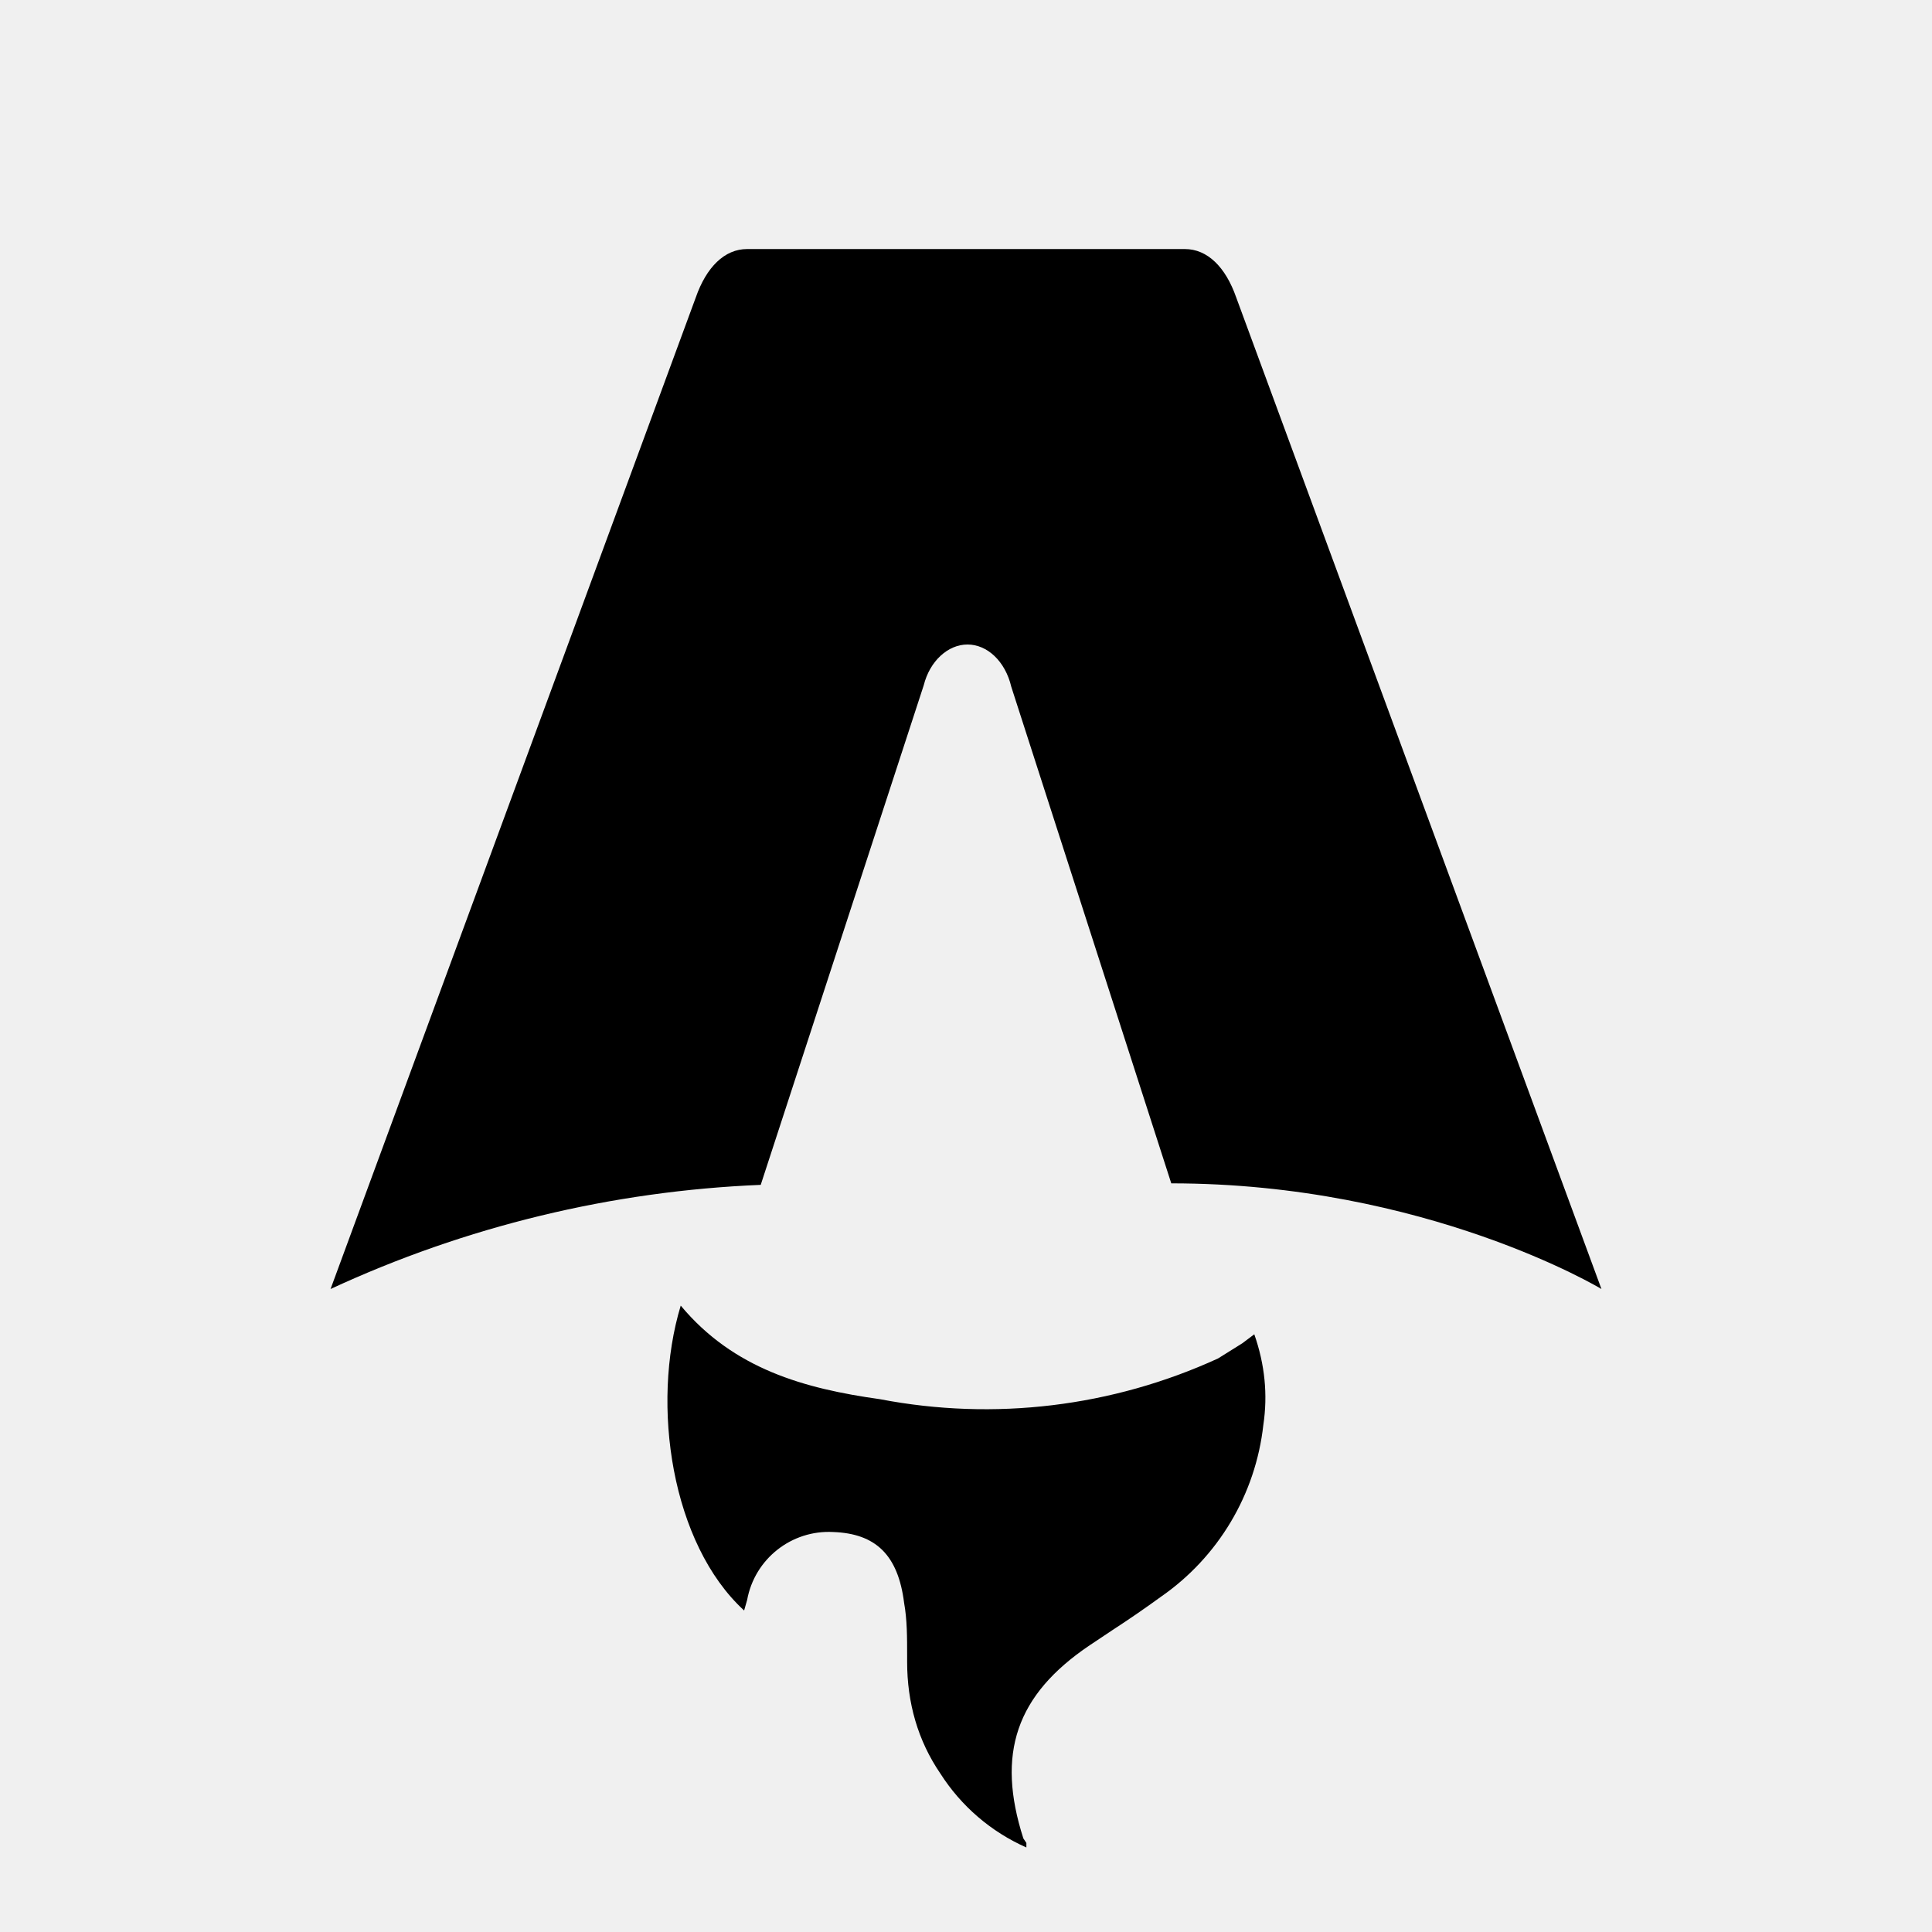
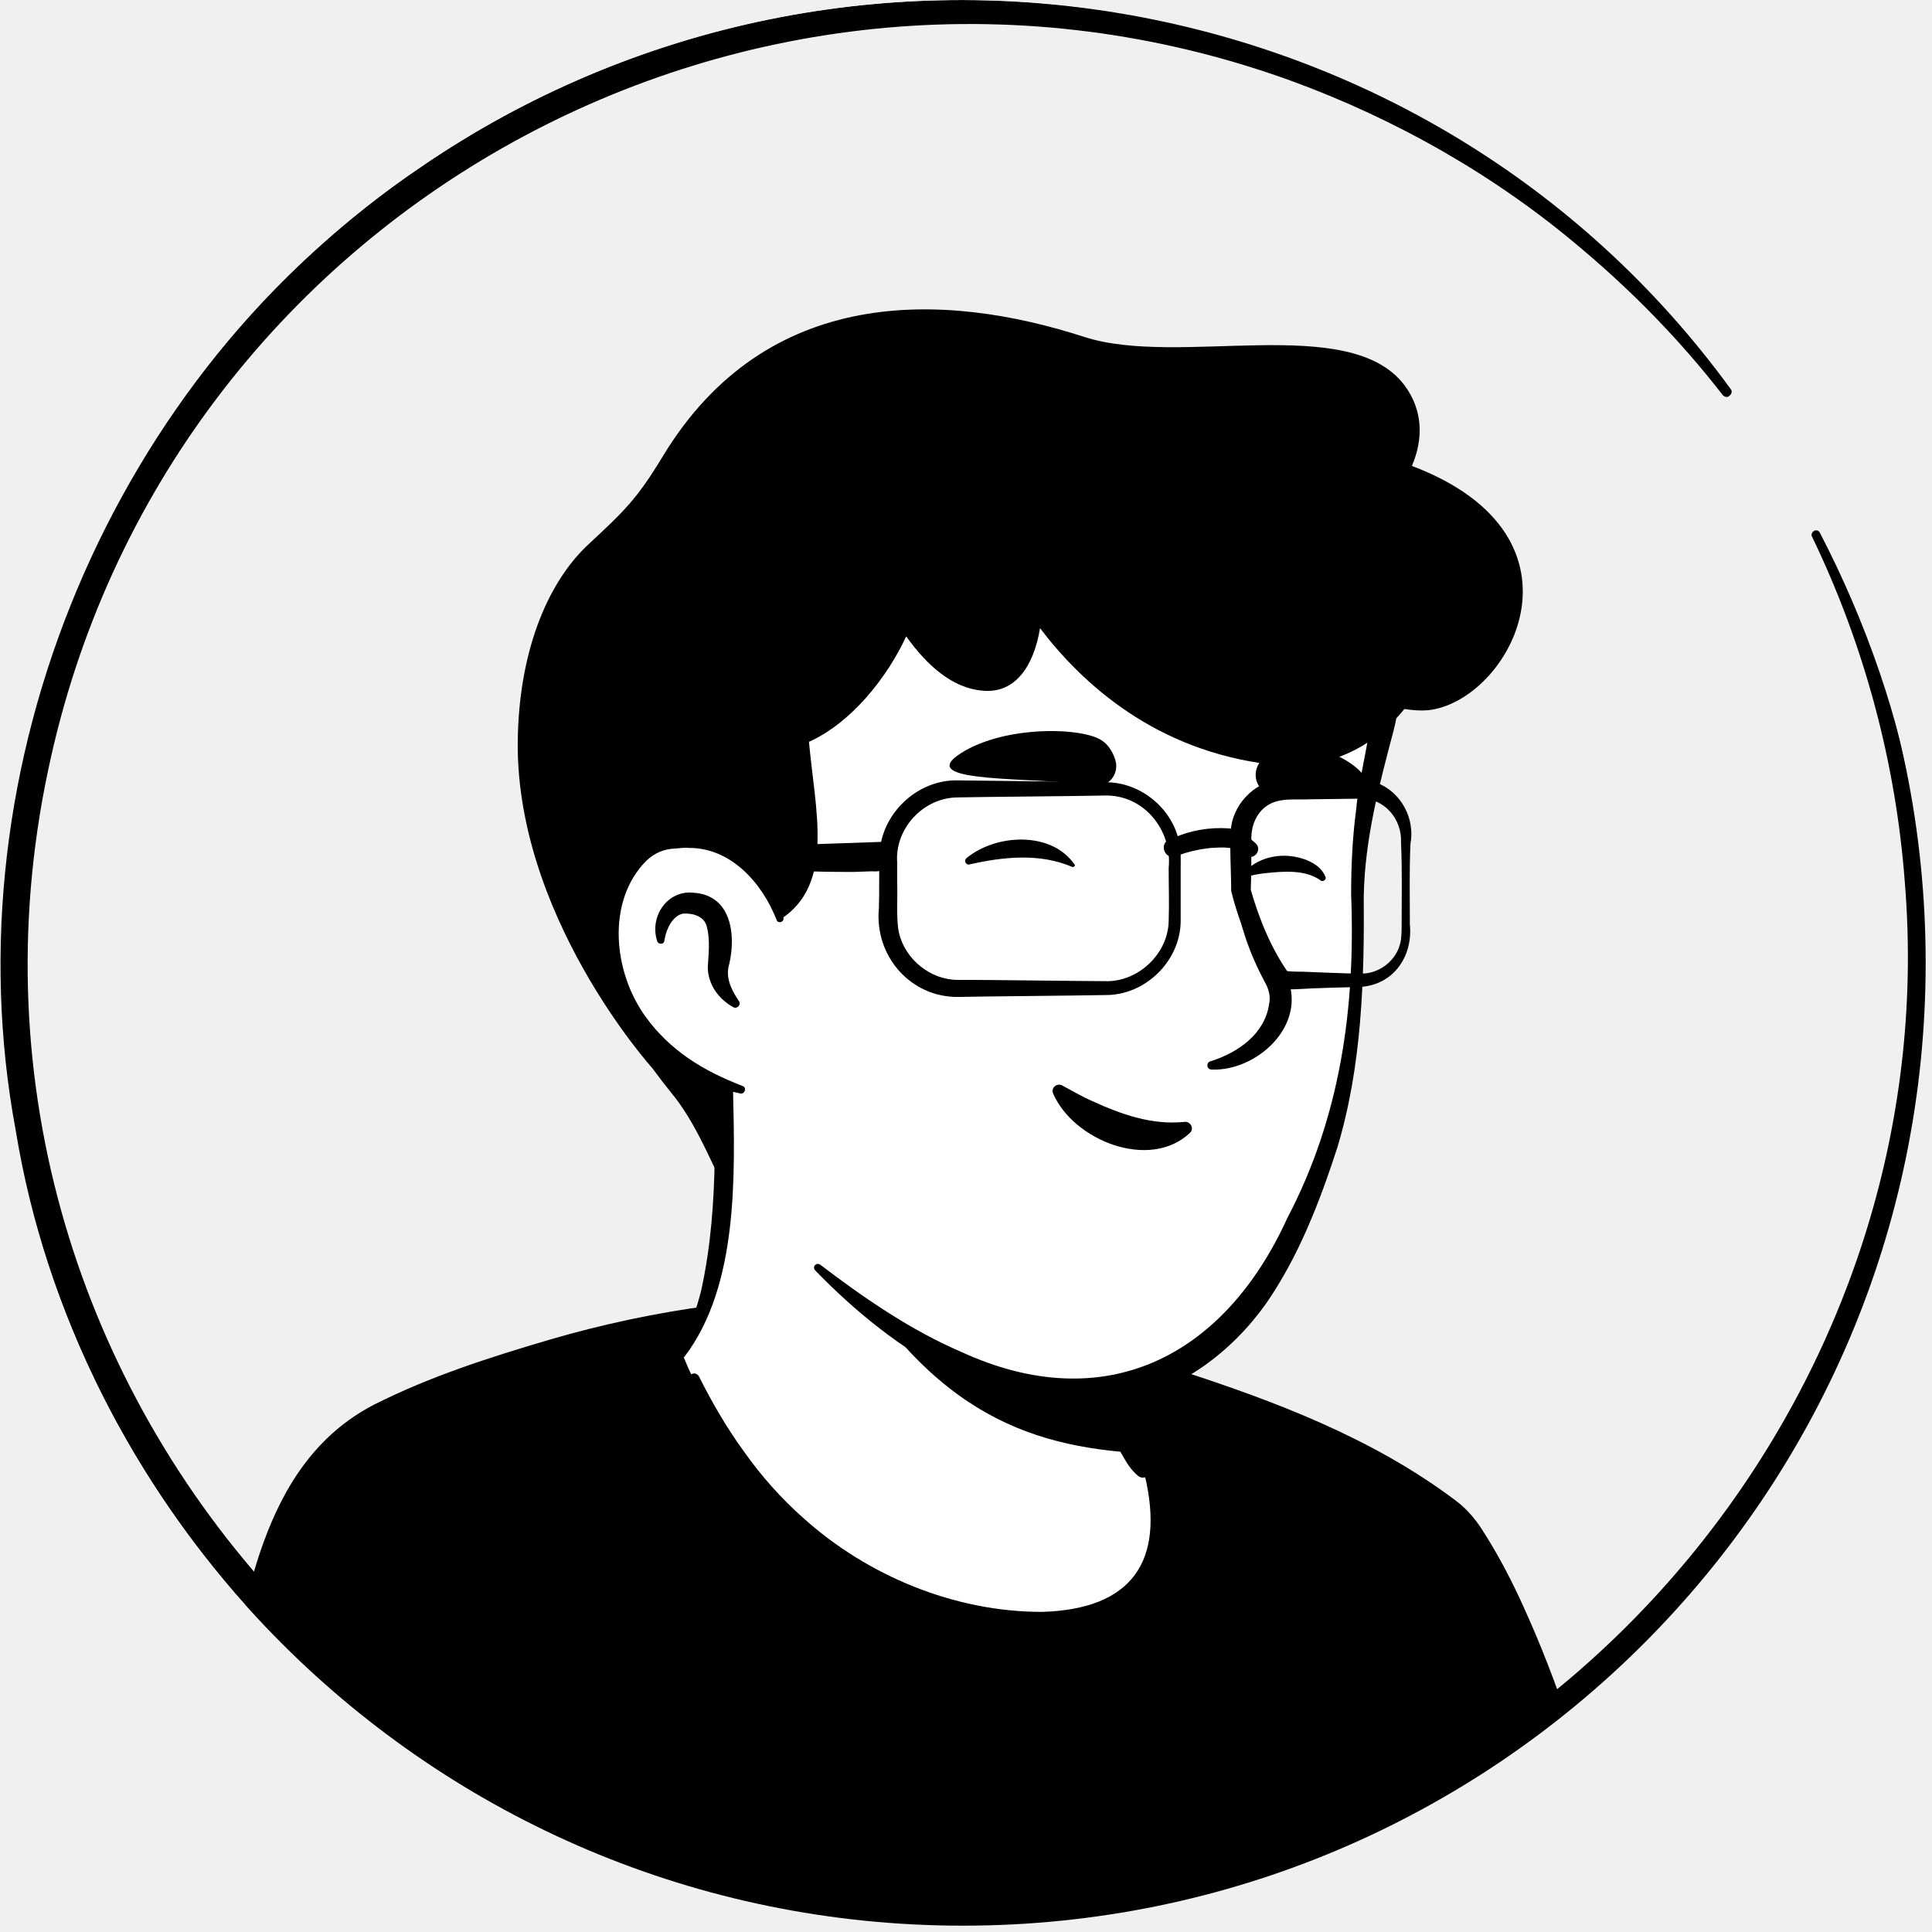
- <svg xmlns="http://www.w3.org/2000/svg" fill="none" viewBox="0 0 128 128">
-   <path d="M50.4 78.5a75.1 75.1 0 0 0-28.5 6.9l24.2-65.7c.7-2 1.9-3.2 3.4-3.2h29c1.5 0 2.7 1.2 3.4 3.2l24.2 65.7s-11.6-7-28.5-7L67 45.5c-.4-1.7-1.6-2.8-2.9-2.8-1.3 0-2.5 1.1-2.9 2.7L50.4 78.5Zm-1.1 28.2Zm-4.2-20.2c-2 6.6-.6 15.8 4.2 20.2a17.5 17.5 0 0 1 .2-.7 5.5 5.5 0 0 1 5.7-4.5c2.8.1 4.3 1.5 4.7 4.7.2 1.1.2 2.3.2 3.5v.4c0 2.7.7 5.2 2.2 7.4a13 13 0 0 0 5.7 4.9v-.3l-.2-.3c-1.8-5.6-.5-9.5 4.4-12.8l1.5-1a73 73 0 0 0 3.2-2.2 16 16 0 0 0 6.8-11.4c.3-2 .1-4-.6-6l-.8.6-1.6 1a37 37 0 0 1-22.4 2.7c-5-.7-9.7-2-13.2-6.2Z" />
-   <style>
-         path { fill: #000; }
-         @media (prefers-color-scheme: dark) {
-             path { fill: #FFF; }
-         }
-     </style>
+ <svg xmlns="http://www.w3.org/2000/svg" width="116" height="116" viewBox="0 0 116 116" fill="none">
+   <mask id="mask0_73_573" style="mask-type:alpha" maskUnits="userSpaceOnUse" x="0" y="0" width="116" height="116">
+     <circle cx="57.81" cy="57.81" r="57.81" fill="#D9D9D9" />
+   </mask>
+   <g mask="url(#mask0_73_573)">
+     <path d="M89.502 105.537C89.237 105.727 88.933 105.916 88.668 106.106C88.365 106.295 88.099 106.485 87.796 106.637C87.531 106.788 87.303 106.94 87.038 107.092C87 107.129 86.962 107.129 86.924 107.167C86.052 107.698 85.142 108.191 84.233 108.646C83.967 108.797 83.664 108.949 83.399 109.063C83.399 109.063 83.361 109.101 83.323 109.101C83.02 109.252 82.716 109.404 82.413 109.556C81.806 109.859 81.162 110.124 80.555 110.39C80.252 110.541 79.911 110.655 79.608 110.769C79.305 110.882 78.963 111.034 78.66 111.148C78.357 111.261 78.016 111.413 77.712 111.527C77.712 111.527 77.712 111.527 77.674 111.527C77.371 111.641 77.03 111.754 76.727 111.868C76.044 112.095 75.324 112.323 74.642 112.55C74.414 112.626 74.149 112.702 73.921 112.778C73.201 113.005 72.481 113.195 71.761 113.346C71.495 113.422 71.23 113.46 70.927 113.536C70.244 113.688 69.524 113.839 68.842 113.991C68.69 114.029 68.576 114.029 68.425 114.067C68.197 114.105 67.932 114.143 67.704 114.18C67.363 114.218 67.06 114.294 66.719 114.332C66.567 114.37 66.416 114.37 66.264 114.408C66.075 114.446 65.847 114.484 65.62 114.484C65.013 114.559 64.369 114.635 63.762 114.711C63.572 114.749 63.345 114.749 63.156 114.787H63.118C62.852 114.825 62.587 114.825 62.322 114.863C62.056 114.901 61.791 114.901 61.526 114.901C61.374 114.901 61.184 114.939 61.033 114.939C60.729 114.939 60.464 114.976 60.199 114.976C59.82 114.976 59.478 115.014 59.099 115.014C58.72 115.014 58.379 115.014 58 115.014C57.735 115.014 57.469 115.014 57.204 115.014C41.206 114.787 26.839 108.001 16.566 97.235C16.566 97.235 16.566 97.197 16.528 97.197C15.391 96.174 16.376 90.715 20.963 87.265C26.726 82.906 40.524 80.177 40.524 80.177C40.524 80.177 45.869 79.305 65.695 83.437C77.295 85.863 86.128 89.388 91.056 98.941C92.08 100.912 93.103 103.945 89.502 105.537Z" fill="white" />
+     <path d="M65.809 83.02C73.088 84.498 80.859 86.09 86.848 90.905C88.858 92.535 90.184 94.923 91.284 97.235C91.814 98.373 92.345 99.548 92.762 100.799C92.99 101.633 93.331 102.58 93.141 103.566C93.103 103.831 92.876 104.173 92.686 104.362C91.814 105.234 90.867 105.765 89.919 106.447C84.346 110.314 77.94 113.043 71.306 114.484C56.522 117.706 40.524 115.204 27.521 107.433C23.2 104.817 19.22 101.633 15.808 97.88C15.429 97.425 15.429 96.667 15.429 96.174C15.467 95.037 15.77 93.937 16.149 92.914C17.059 90.563 18.234 88.213 20.243 86.583C21.684 85.597 23.238 84.763 24.83 84.081C29.834 81.958 35.103 80.48 40.524 79.873C40.979 79.835 41.055 80.48 40.6 80.556C35.407 81.617 30.251 83.209 25.437 85.37C23.693 86.242 21.835 87 20.433 88.365C19.106 89.805 18.158 91.587 17.4 93.407C16.907 94.506 16.566 96.25 16.718 97.122C19.106 99.965 21.911 102.467 24.944 104.627C41.548 116.227 66.757 116.986 84.422 107.319C86.014 106.447 87.569 105.461 89.047 104.438C89.767 103.945 90.525 103.528 91.094 102.959C91.132 102.922 91.094 102.959 91.094 102.997C91.094 103.035 91.056 103.073 91.056 103.073C91.094 102.618 90.942 102.012 90.753 101.405C90.07 99.207 88.971 96.894 87.796 94.885C85.939 91.89 82.792 89.995 79.608 88.478C77.409 87.455 75.097 86.659 72.746 85.901C70.396 85.142 68.008 84.498 65.62 83.929C65.013 83.778 65.203 82.906 65.809 83.02Z" fill="black" />
+     <path d="M102.088 129.041H6.217C6.217 129.041 11.866 117.137 14.368 103.566C16.111 94.165 17.4 88.668 22.291 85.635C25.74 83.512 35.445 80.442 42.344 79.456C45.149 79.077 50.722 78.66 55.536 79.039C59.175 79.494 66.681 81.617 69.562 82.413C73.884 83.626 83.247 87.228 87.379 91.018C89.009 92.535 92.876 100.116 95.378 111.11C98.259 123.62 102.088 129.041 102.088 129.041Z" fill="black" />
+     <path d="M102.96 129.495C74.945 129.761 33.928 130.329 6.255 130.216C5.421 130.254 4.814 129.306 5.194 128.548C8.833 120.511 11.6 111.944 13.306 103.263C14.709 96.477 15.581 87.91 22.442 84.346C25.816 82.641 29.379 81.503 32.98 80.442C39.311 78.584 46.021 77.674 52.617 77.864C53.641 77.902 54.702 77.94 55.764 78.016C58.038 78.357 60.275 78.925 62.473 79.494C64.445 79.987 66.454 80.556 68.387 81.124C68.615 81.238 68.69 81.693 68.804 81.92C68.956 82.186 69.145 82.148 69.411 82.034C69.524 81.996 69.638 81.92 69.752 81.958C70.017 81.996 70.396 82.148 70.662 82.224C76.537 84.119 82.451 86.356 87.417 90.109C88.137 90.639 88.706 91.359 89.161 92.118C90.071 93.558 90.829 95.037 91.511 96.553C93.558 101.064 95.075 105.803 96.212 110.617C97.69 116.644 99.434 122.71 102.58 128.093L102.732 128.32L102.808 128.434C103.035 128.624 103.111 129.192 102.96 129.495ZM101.216 128.586C101.026 128.813 101.064 129.306 101.216 129.495L101.178 129.42L101.102 129.268C99.358 126.539 98.069 123.506 96.97 120.511C95.833 117.441 94.961 114.18 94.203 110.996C93.103 106.295 91.663 101.671 89.73 97.273C88.895 95.416 88.061 93.558 86.811 92.004C86.09 91.284 85.256 90.677 84.384 90.109C80.025 87.303 75.135 85.256 70.207 83.664C70.017 83.588 69.562 83.475 69.335 83.399C69.107 83.323 69.107 82.678 68.956 82.527C68.615 82.224 68.235 83.058 67.894 82.982C65.961 82.451 63.952 81.92 61.98 81.465C59.63 80.935 57.318 80.328 54.967 80.139C44.581 79.456 34.08 81.655 24.527 85.787C19.902 87.682 18.158 91.966 17.059 96.553C16.073 100.42 15.505 104.627 14.595 108.532C12.851 115.773 10.425 122.748 7.354 129.571L6.293 127.903C33.208 127.827 73.922 128.244 101.216 128.586Z" fill="black" />
+     <path d="M69.373 93.103C68.577 97.008 63.421 99.358 54.74 95.833C45.718 92.193 41.813 83.512 40.828 80.935C46.173 70.927 42.458 63.989 42.458 63.989C54.778 62.928 65.544 77.333 65.544 77.333L67.212 84.46C67.364 85.067 67.667 85.597 68.122 85.976C68.918 87.379 69.865 90.601 69.373 93.103Z" fill="white" />
+     <path d="M40.638 81.048C41.358 79.949 41.813 78.66 42.117 77.409C42.685 74.793 42.875 72.14 42.913 69.486V68.501C42.799 67.515 42.458 66.492 42.079 65.582C41.586 64.369 43.368 63.61 43.936 64.823C44.012 64.975 44.012 65.24 44.012 65.392C44.126 70.548 44.353 77.182 41.093 81.465C40.866 81.693 40.411 81.352 40.638 81.048Z" fill="black" />
+     <path d="M65.961 77.257C66.53 77.599 66.719 78.054 66.795 78.508C67.022 79.418 66.947 80.404 67.174 81.352C67.364 82.261 67.932 83.133 68.084 84.081C68.273 85.067 68.842 87.152 69.07 88.175C69.145 88.403 68.994 88.668 68.728 88.706C68.577 88.744 68.463 88.706 68.349 88.63C67.856 88.213 67.629 87.796 67.326 87.265C66.833 86.356 66.492 85.522 66.189 84.498C65.923 83.588 66.037 82.603 65.809 81.655C65.62 80.745 65.089 79.873 64.9 78.925C64.786 78.471 64.748 77.978 65.089 77.409C65.317 77.182 65.696 77.106 65.961 77.257Z" fill="black" />
+     <path d="M68.69 87.265C61.45 86.886 55.536 84.612 49.774 74.338C54.626 78.622 60.35 80.252 66.378 81.01L67.174 84.498C67.326 85.105 68.235 86.886 68.69 87.265Z" fill="black" />
+     <path d="M68.387 85.863C69.676 88.289 70.434 91.322 69.638 94.013C69.032 95.909 67.288 97.311 65.392 97.842C60.995 99.017 55.915 97.159 52.011 95.075C47.196 92.383 43.633 87.872 41.358 82.944C41.207 82.565 41.737 82.261 41.965 82.641C42.761 84.233 43.671 85.787 44.694 87.189C45.718 88.63 46.893 89.957 48.22 91.132C52.087 94.62 57.318 96.78 62.549 96.78C67.932 96.629 69.979 93.786 68.728 88.554C68.539 87.72 68.236 86.848 67.819 86.128C67.591 85.825 68.16 85.484 68.387 85.863Z" fill="black" />
+     <path d="M83.058 40.335C83.74 43.519 81.466 46.931 81.466 55.422C81.466 64.103 79.873 73.543 73.315 80.101C67.667 85.749 61.185 85.522 53.565 79.57C52.504 78.736 48.788 75.931 47.841 74.983C46.741 73.884 46.135 73.088 45.604 72.254C45.149 71.495 45.263 67.098 44.618 66.075C42.951 63.307 42.609 66.302 40.449 63.876C37.454 60.616 33.852 54.057 35.634 42.458C38.515 23.655 53.413 21.456 64.445 23.541C75.552 25.664 81.238 31.957 83.058 40.335Z" fill="white" />
+     <path d="M42.344 67.25C41.472 65.809 40.373 64.52 39.349 63.193C38.326 61.791 37.492 60.312 36.809 58.72C32.943 49.357 33.511 37.112 40.373 29.227C45.073 23.844 52.503 22.063 59.327 22.442C66.15 22.859 73.239 24.603 78.281 29.531C81.2 32.374 83.058 36.165 83.892 40.107C84.157 41.358 83.967 42.723 83.664 43.898C82.792 47.196 81.958 50.343 81.882 53.754C81.92 58.834 81.769 64.027 80.29 68.918C79.229 72.178 77.978 75.438 76.007 78.281C73.96 81.162 70.889 83.475 67.364 84.157C60.275 85.597 53.641 81.124 48.94 76.272C48.75 76.044 49.016 75.779 49.243 75.931C51.935 77.978 54.702 79.873 57.697 81.162C66.34 85.142 73.505 81.465 77.296 73.126C80.48 67.06 81.39 60.502 81.124 53.716C81.124 52.01 81.2 50.304 81.427 48.599C81.655 46.135 82.489 43.671 82.451 41.244C81.807 37.302 79.987 33.511 77.258 30.592C70.775 23.731 58.341 21.721 49.622 24.83C39.349 28.469 36.582 38.818 36.013 48.712C35.634 54.626 37.378 60.426 41.851 64.482L43.633 66.34C44.239 67.174 42.95 68.159 42.344 67.25Z" fill="black" />
+     <path d="M46.817 55.195C46.817 55.195 45.642 49.508 40.108 50.191C35.331 50.797 33.663 62.246 44.505 65.43" fill="white" />
+     <path d="M44.012 60.464C43.14 59.971 42.533 59.137 42.495 58.114C42.533 57.355 42.647 56.484 42.457 55.725C42.344 55.005 41.586 54.816 41.017 54.854C40.41 54.967 40.031 55.725 39.917 56.332C39.917 56.37 39.88 56.484 39.88 56.522C39.842 56.711 39.538 56.711 39.463 56.522C38.97 55.043 40.069 53.413 41.661 53.603C43.898 53.754 44.201 56.105 43.784 57.886C43.557 58.644 43.86 59.327 44.277 59.971L44.353 60.085C44.542 60.312 44.239 60.616 44.012 60.464Z" fill="black" />
+     <path d="M74.339 51.176C74.907 53.868 75.969 56.37 77.296 58.72C78.471 61.601 75.438 64.331 72.746 64.217C72.443 64.217 72.405 63.8 72.671 63.724C74.376 63.193 75.931 62.056 76.196 60.312C76.31 59.782 76.158 59.327 75.893 58.872C74.642 56.522 73.884 53.83 74.073 51.176C74.073 50.987 74.339 50.987 74.339 51.176Z" fill="black" />
+     <path d="M46.628 55.233C45.756 52.996 43.86 50.873 41.32 50.911C41.093 50.873 40.714 50.949 40.486 50.949C39.842 50.987 39.311 51.214 38.819 51.669C36.392 54.095 36.809 58.379 38.781 61.071C39.463 62.018 40.335 62.852 41.32 63.535C42.306 64.217 43.405 64.748 44.581 65.203C44.846 65.278 44.732 65.695 44.467 65.657C41.927 65.127 39.501 63.876 37.833 61.791C35.255 58.682 34.724 53.489 37.795 50.456C38.477 49.85 39.425 49.395 40.373 49.395C40.676 49.395 41.131 49.319 41.434 49.395C43.026 49.471 44.543 50.267 45.528 51.518C46.4 52.579 46.893 53.868 47.045 55.157C47.045 55.384 46.703 55.46 46.628 55.233Z" fill="black" />
+     <path d="M71.457 68.008C69.031 70.32 64.444 68.463 63.231 65.657C63.08 65.316 63.459 65.013 63.762 65.165C64.406 65.506 64.975 65.847 65.582 66.112C67.325 66.909 69.145 67.553 71.078 67.363C71.457 67.288 71.723 67.743 71.457 68.008Z" fill="black" />
+     <path d="M65.771 47.158C66.605 47.272 67.249 46.4 66.946 45.566C66.794 45.111 66.529 44.694 66.112 44.429C64.823 43.633 60.009 43.557 57.469 45.377C55.194 47.044 61.98 46.627 65.771 47.158Z" fill="black" />
+     <path d="M76.272 47.575C75.589 47.575 75.172 46.703 75.514 45.983C75.703 45.604 75.969 45.263 76.348 45.073C77.523 44.505 80.669 44.846 82.072 46.779C83.323 48.485 79.418 47.537 76.272 47.575Z" fill="black" />
+     <path d="M64.368 52.048C62.435 51.214 60.236 51.442 58.227 51.897C58 51.973 57.848 51.669 58.038 51.518C59.781 50.077 63.079 49.888 64.482 51.859C64.596 51.935 64.52 52.086 64.368 52.048Z" fill="black" />
+     <path d="M79.266 52.844C78.356 52.2 77.029 52.314 75.968 52.428C75.589 52.465 75.21 52.541 74.793 52.655C74.679 52.693 74.565 52.503 74.641 52.428L74.717 52.352C75.665 51.366 77.143 51.139 78.432 51.631C78.887 51.821 79.342 52.086 79.569 52.617C79.683 52.807 79.418 52.996 79.266 52.844Z" fill="black" />
+     <path d="M84.773 27.974C85.456 26.382 85.456 24.638 84.319 23.122C81.02 18.762 70.823 22.06 65.137 20.241C56.608 17.473 46.031 17.132 39.814 27.367C38.26 29.945 37.502 30.665 35.303 32.712C33.028 34.835 31.247 38.74 31.095 44.085C30.754 54.813 39.17 64.138 39.17 64.138C39.587 64.707 39.966 65.2 40.307 65.617C43.34 69.256 44.287 76.269 43.377 65.2C33.938 61.561 35.644 50.984 40.231 50.416C45.083 49.809 46.6 54.131 46.865 55.192C50.125 53.107 48.95 48.672 48.571 44.54C51.111 43.403 53.272 40.673 54.409 38.209C55.66 39.953 57.176 41.318 58.996 41.469C60.929 41.659 62.066 40.029 62.445 37.716C64.947 41.014 69.383 45.108 76.358 45.905C79.694 46.284 82.461 44.881 84.319 42.569C84.811 42.644 85.266 42.682 85.721 42.644C90.611 42.152 96.07 32.258 84.773 27.974Z" fill="black" />
+     <path d="M66.34 59.744C64.596 59.782 59.213 59.82 57.545 59.858C54.664 59.895 52.503 57.394 52.769 54.55C52.806 53.603 52.769 52.276 52.806 51.328C52.882 48.864 55.081 46.779 57.545 46.855L63.952 46.931C64.445 46.931 65.847 46.969 66.34 46.969C68.387 46.931 70.32 48.447 70.775 50.456C70.927 51.025 70.889 51.631 70.889 52.124V55.346C70.851 57.735 68.728 59.782 66.34 59.744ZM66.34 58.91C68.311 58.986 70.131 57.28 70.169 55.309C70.207 54.285 70.169 53.186 70.169 52.124C70.396 49.812 68.652 47.689 66.302 47.765C64.672 47.803 59.213 47.84 57.507 47.878C55.46 47.878 53.716 49.736 53.868 51.783C53.868 52.048 53.868 52.731 53.868 52.996C53.906 53.83 53.792 55.271 53.982 56.029C54.361 57.621 55.877 58.834 57.507 58.834H58.303C59.403 58.834 65.203 58.91 66.34 58.91Z" fill="black" />
+     <path d="M81.617 47.954L78.622 47.992C77.788 48.03 76.803 47.879 76.082 48.371C75.4 48.826 75.097 49.66 75.135 50.456C75.135 51.442 75.135 52.465 75.097 53.451L75.059 53.299C75.59 55.157 76.31 56.939 77.409 58.493L77.03 58.265C77.333 58.341 77.864 58.341 78.167 58.341C79.305 58.379 80.631 58.455 81.769 58.455C82.83 58.455 83.854 57.659 84.081 56.597C84.157 56.294 84.157 55.763 84.157 55.46C84.157 53.83 84.195 52.238 84.119 50.608C84.195 49.167 83.096 47.879 81.617 47.954ZM81.617 46.817C83.626 46.817 85.029 48.75 84.688 50.646C84.612 52.276 84.65 53.868 84.65 55.498C84.839 57.394 83.702 59.099 81.731 59.251C80.897 59.289 80.101 59.289 79.305 59.327C78.888 59.327 77.864 59.403 77.485 59.403C77.296 59.441 76.992 59.403 76.803 59.403C76.651 59.403 76.499 59.289 76.424 59.175C75.248 57.431 74.414 55.498 73.922 53.489C73.922 52.2 73.808 50.911 73.922 49.622C74.149 48.106 75.514 46.817 77.068 46.779C78.129 46.741 80.556 46.817 81.617 46.817Z" fill="black" />
+     <path d="M70.472 50.305C71.495 49.85 72.633 49.66 73.77 49.736C74.149 49.774 74.528 49.888 74.869 50.191L75.362 50.608C75.855 51.025 75.248 51.745 74.755 51.328C74.149 50.797 73.429 50.873 72.708 50.911C71.988 50.987 71.306 51.139 70.623 51.404C69.979 51.669 69.562 50.722 70.168 50.418L70.472 50.305Z" fill="black" />
+     <path d="M53.413 51.669C53.148 52.276 52.844 52.352 52.352 52.314L51.252 52.352C49.053 52.352 46.817 52.314 44.618 51.973C43.86 51.935 43.822 50.873 44.58 50.835L53.375 50.532C53.64 50.532 53.83 50.797 53.716 51.025L53.413 51.669Z" fill="black" />
+     <path d="M109.252 31.957C132.263 76.272 91.814 126.273 43.595 114.067C21.949 108.684 4.549 89.919 0.948 67.894C-3.147 45.983 6.748 22.442 25.247 10.046C50.608 -7.392 85.749 -1.592 103.907 23.352C104.021 23.465 103.983 23.655 103.831 23.769C103.718 23.882 103.528 23.844 103.414 23.693C100.912 20.471 98.069 17.552 94.961 14.936C89.843 10.576 83.853 7.165 77.523 4.852C45.3 -6.824 9.932 12.586 2.881 46.286C-5.08 84.043 27.029 118.805 65.316 113.612C94.847 109.897 116.796 82.641 114.37 52.996C113.839 45.831 111.944 38.742 108.797 32.222C108.721 32.108 108.797 31.957 108.911 31.881C109.025 31.805 109.176 31.843 109.252 31.957Z" fill="black" />
+   </g>
</svg>
